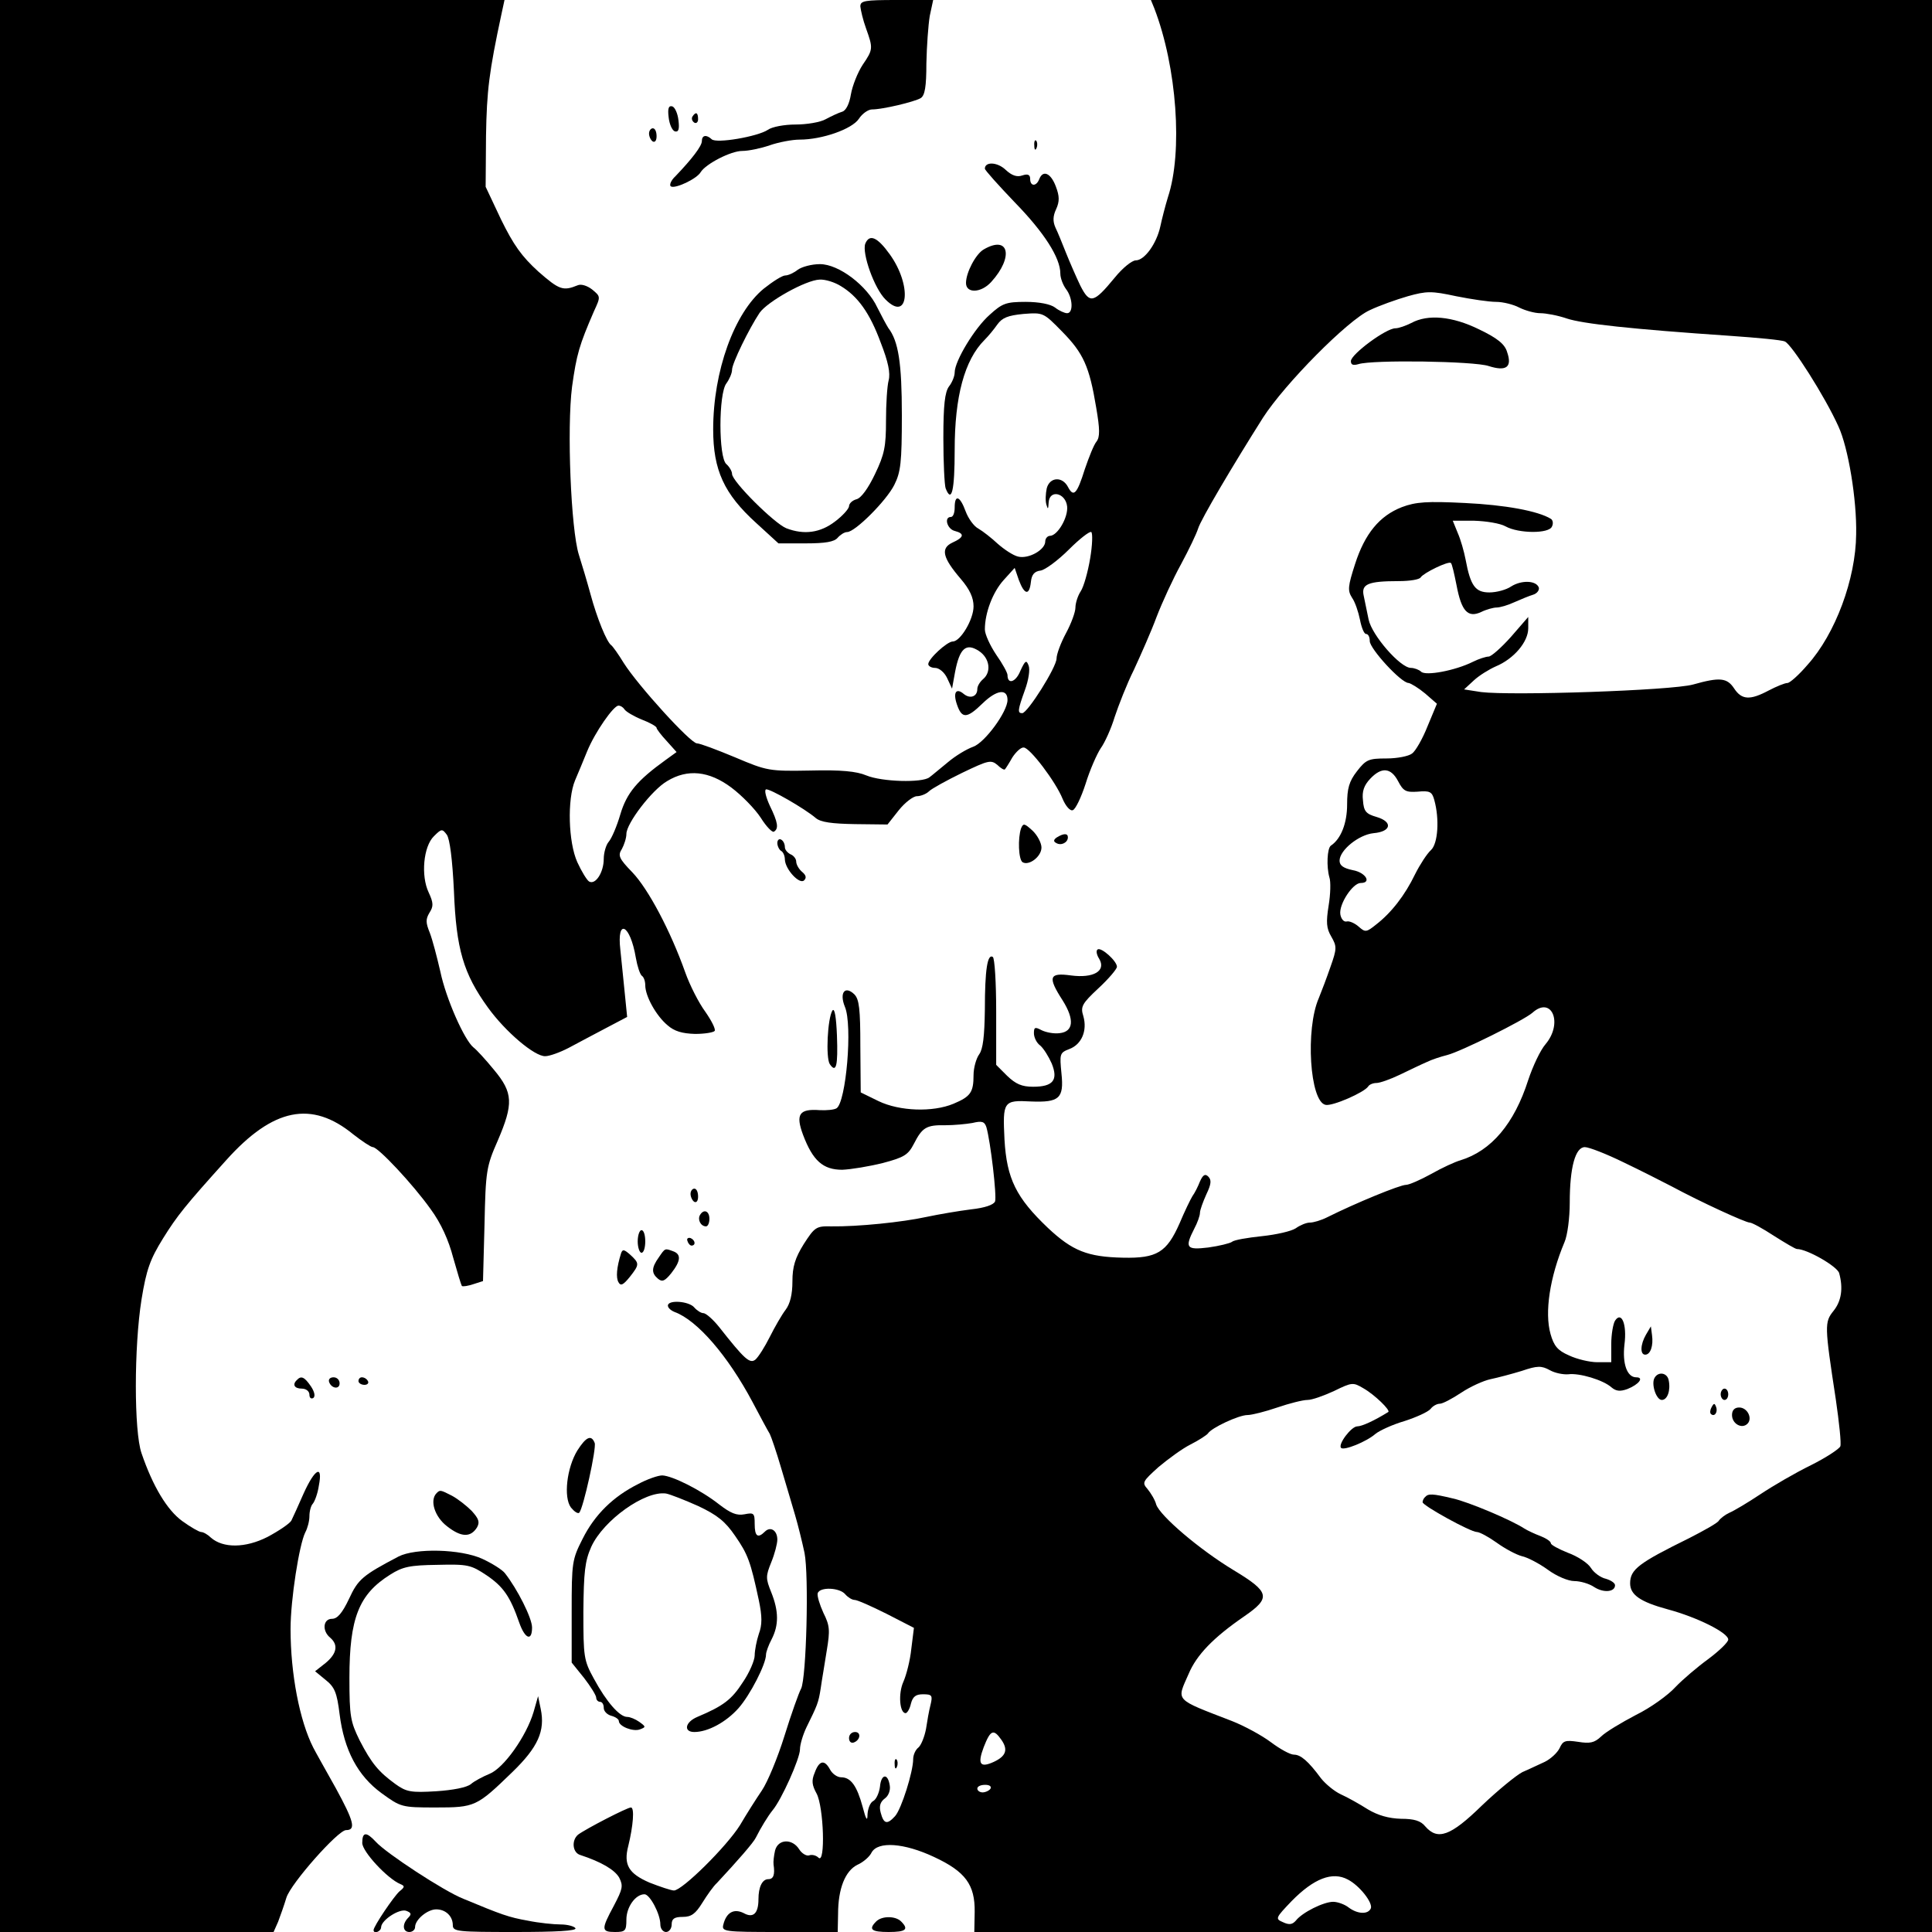
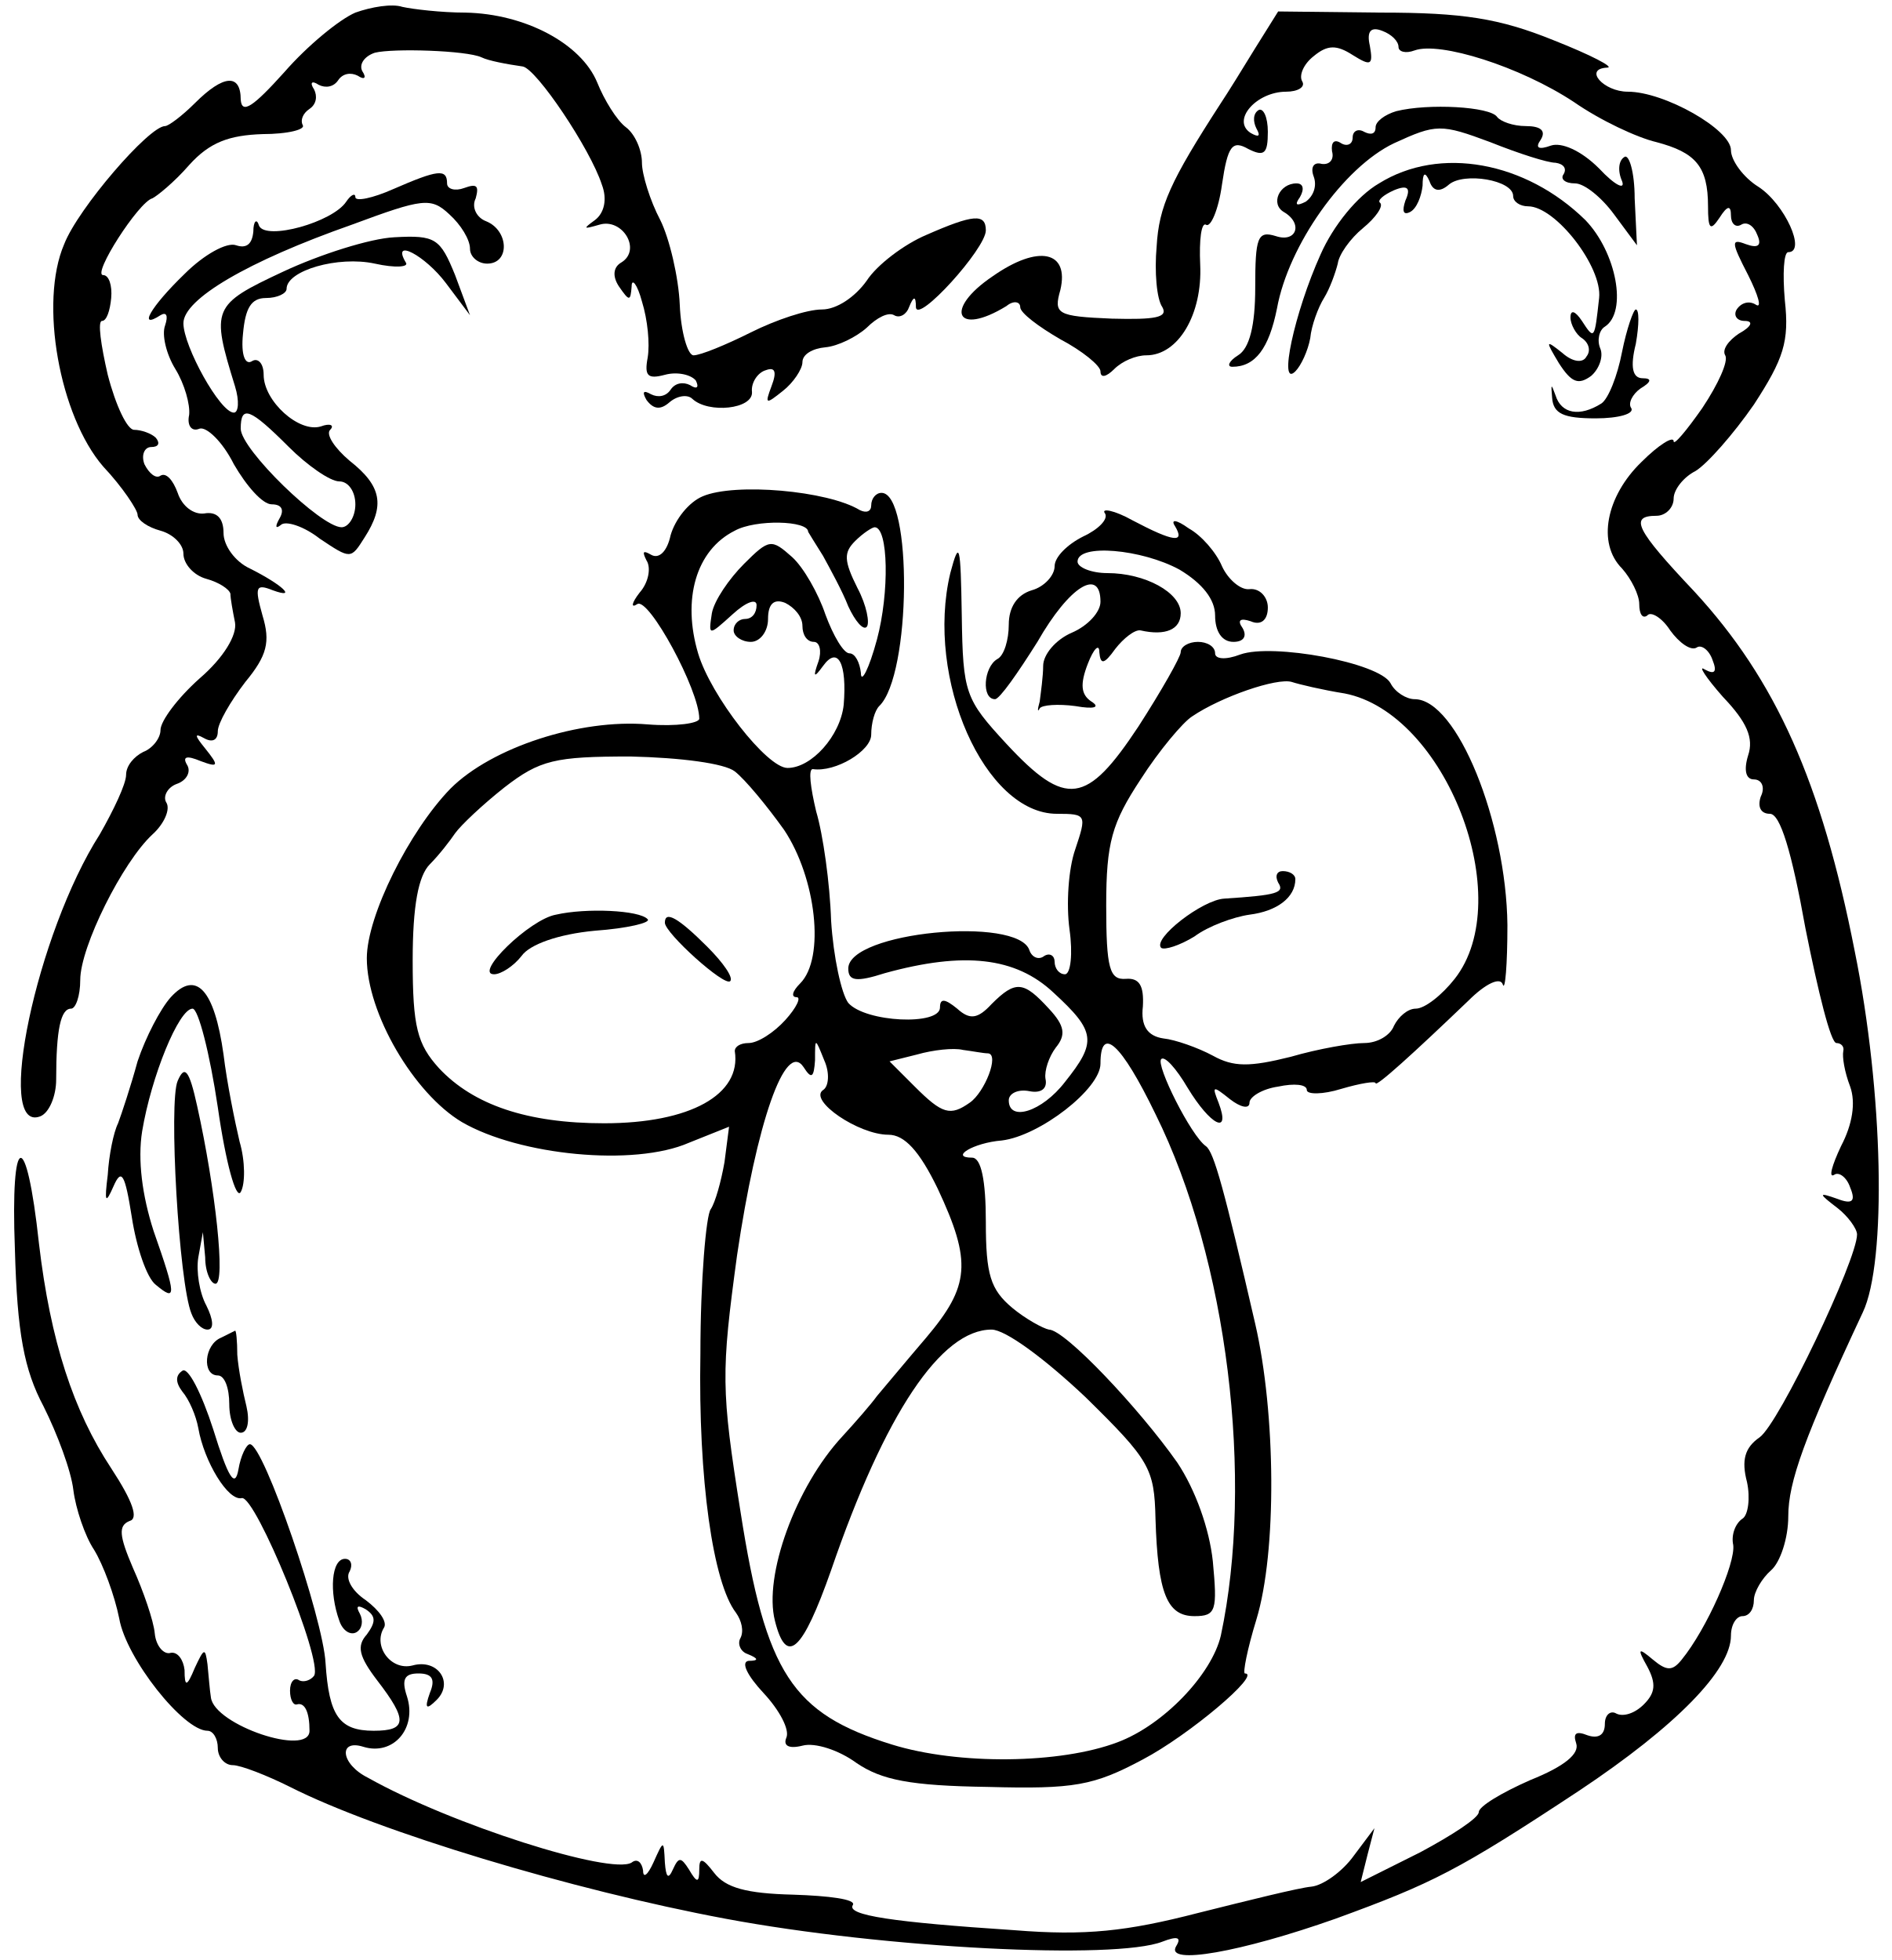
- <svg xmlns="http://www.w3.org/2000/svg" version="1.0" width="512pt" height="512pt" viewBox="0 0 512 512" preserveAspectRatio="xMidYMid meet">
-   <g transform="translate(0,512) scale(0.1,-0.1)" fill="#000000" stroke="none">
-     <path d="M0 2560 l0 -2560 363 0 362 0 12 27 c6 16 16 44 22 64 12 38 137 179 158 179 27 0 21 23 -27 111 -28 50 -55 98 -60 108 -36 71 -60 195 -60 314 0 78 23 224 39 256 6 11 11 30 11 43 0 13 4 28 9 33 5 6 13 27 16 48 11 56 -10 46 -40 -20 -14 -32 -29 -65 -33 -73 -5 -8 -33 -27 -63 -43 -59 -30 -118 -30 -150 -2 -8 8 -20 15 -26 15 -5 0 -28 13 -50 29 -40 29 -78 92 -108 180 -20 58 -20 281 0 407 13 80 23 107 57 162 38 61 59 87 168 208 124 138 226 158 336 68 23 -18 47 -34 52 -34 14 0 106 -98 153 -164 28 -38 48 -83 60 -129 11 -39 21 -72 23 -75 3 -2 16 0 31 5 l25 8 4 150 c3 142 5 154 35 222 42 98 41 127 -10 188 -22 27 -47 54 -54 59 -24 19 -73 129 -88 201 -9 39 -21 85 -28 103 -11 27 -11 36 -1 53 11 17 11 26 -2 54 -21 44 -14 122 14 149 20 20 22 20 34 4 8 -11 15 -66 19 -150 6 -153 25 -218 90 -308 47 -65 124 -130 152 -129 11 0 39 10 62 22 23 12 67 36 98 52 l57 30 -6 60 c-3 33 -9 86 -12 118 -10 85 26 68 41 -21 4 -23 11 -44 16 -48 5 -3 9 -14 9 -25 0 -29 29 -81 59 -106 18 -16 39 -22 73 -23 26 0 49 4 52 8 3 5 -9 28 -25 51 -17 23 -41 70 -53 104 -39 110 -98 221 -140 265 -36 37 -39 45 -28 62 6 11 12 29 12 40 0 28 68 117 108 140 54 33 111 27 170 -17 28 -21 63 -57 78 -80 15 -24 31 -40 35 -37 13 8 11 24 -11 69 -10 22 -15 41 -10 43 9 3 103 -51 132 -76 13 -11 43 -15 104 -16 l86 -1 30 38 c16 20 38 37 48 37 10 0 25 6 32 13 7 7 47 29 88 49 69 33 76 35 93 21 9 -9 18 -14 20 -12 2 2 11 16 20 32 10 15 23 27 30 26 16 0 85 -91 103 -136 8 -19 20 -33 27 -30 7 2 22 33 34 70 11 36 30 79 40 94 11 15 28 53 37 83 10 30 32 87 51 125 18 39 46 102 60 140 15 39 44 102 65 140 21 39 41 81 45 94 7 24 93 169 172 294 58 90 225 259 283 285 25 12 70 28 101 37 50 14 63 14 128 0 40 -8 87 -15 106 -15 18 0 46 -7 61 -15 16 -8 41 -15 56 -15 15 0 47 -6 70 -14 42 -14 169 -28 433 -46 72 -5 137 -11 145 -15 18 -7 107 -147 142 -225 26 -56 49 -194 47 -286 -1 -118 -55 -264 -129 -346 -23 -27 -47 -48 -53 -48 -7 0 -29 -9 -50 -20 -49 -26 -71 -25 -91 5 -19 29 -38 31 -109 11 -57 -16 -482 -30 -562 -20 l-45 7 26 24 c14 13 40 29 58 37 48 20 86 65 86 101 l0 30 -46 -53 c-25 -28 -52 -52 -59 -52 -7 0 -26 -6 -42 -14 -46 -23 -125 -38 -137 -26 -5 5 -18 10 -27 10 -28 0 -103 86 -112 128 -4 20 -10 49 -13 63 -7 31 11 39 93 39 28 0 55 4 58 10 8 12 74 44 80 38 3 -2 9 -29 15 -59 13 -69 30 -87 65 -71 14 7 33 12 41 12 9 0 30 6 47 14 18 8 40 17 50 20 10 3 17 12 15 19 -7 19 -46 20 -73 3 -13 -9 -39 -16 -58 -16 -37 0 -50 17 -63 87 -4 21 -13 53 -21 71 l-13 32 57 0 c32 -1 69 -7 83 -15 34 -19 116 -20 123 0 4 8 2 17 -3 20 -34 21 -122 37 -228 42 -100 5 -130 3 -167 -11 -59 -23 -98 -70 -124 -151 -19 -59 -20 -70 -8 -89 8 -11 17 -38 21 -58 4 -21 11 -38 16 -38 6 0 10 -8 10 -19 0 -20 83 -111 103 -111 6 -1 26 -13 44 -28 l31 -27 -25 -60 c-13 -33 -32 -66 -41 -72 -9 -7 -39 -13 -68 -13 -47 0 -54 -3 -78 -34 -21 -27 -26 -46 -26 -88 0 -49 -16 -91 -43 -109 -10 -7 -12 -56 -4 -84 4 -11 3 -45 -2 -75 -7 -44 -6 -60 7 -82 15 -26 15 -32 -2 -80 -10 -29 -24 -66 -31 -83 -36 -82 -24 -275 18 -283 18 -4 103 33 113 49 3 5 13 9 22 9 9 0 37 10 62 22 25 12 56 27 70 33 14 7 39 15 55 19 36 9 203 92 226 112 51 46 82 -27 35 -83 -14 -16 -34 -59 -46 -95 -37 -116 -98 -188 -180 -213 -14 -4 -49 -20 -77 -36 -29 -16 -59 -29 -67 -29 -16 0 -133 -48 -209 -86 -16 -8 -36 -14 -46 -14 -9 0 -26 -7 -37 -15 -12 -8 -52 -17 -90 -21 -38 -4 -74 -10 -79 -15 -6 -4 -34 -11 -63 -15 -58 -7 -63 -1 -37 50 8 15 15 34 15 42 0 7 8 29 17 49 13 27 14 38 5 47 -8 8 -14 5 -22 -13 -5 -13 -14 -31 -20 -39 -5 -8 -21 -41 -34 -72 -34 -77 -60 -93 -150 -91 -94 2 -134 18 -199 79 -84 80 -109 130 -115 234 -5 101 -3 105 70 101 75 -3 88 8 81 74 -5 52 -5 55 21 65 32 12 48 48 37 87 -8 25 -4 33 40 74 27 25 49 51 49 57 0 15 -41 52 -51 46 -5 -3 -3 -14 4 -25 19 -32 -15 -52 -75 -44 -58 8 -62 -4 -22 -66 32 -51 29 -83 -8 -87 -15 -2 -36 2 -48 8 -17 9 -20 8 -20 -8 0 -11 7 -26 17 -33 9 -8 22 -29 30 -47 18 -44 4 -62 -49 -62 -30 0 -46 7 -69 29 l-29 29 0 141 c0 77 -4 142 -9 145 -14 9 -21 -33 -21 -139 -1 -72 -5 -105 -15 -119 -8 -11 -15 -36 -15 -55 0 -46 -8 -57 -53 -76 -55 -23 -143 -20 -199 7 l-47 23 -1 122 c0 99 -3 125 -16 138 -25 24 -40 4 -25 -33 21 -49 3 -253 -22 -269 -6 -4 -26 -6 -45 -5 -54 4 -64 -11 -44 -65 26 -69 53 -93 104 -93 24 1 72 9 108 18 57 15 67 22 82 51 22 43 33 50 83 49 23 0 55 3 72 6 25 6 32 4 37 -11 11 -38 28 -183 23 -197 -4 -9 -27 -17 -64 -21 -32 -4 -85 -13 -118 -20 -64 -14 -182 -26 -252 -25 -40 1 -44 -2 -73 -47 -23 -37 -30 -60 -30 -99 0 -34 -6 -59 -18 -75 -10 -13 -29 -46 -42 -72 -13 -26 -30 -53 -38 -60 -15 -12 -29 1 -96 86 -16 20 -35 37 -42 37 -6 0 -17 7 -24 15 -14 17 -70 21 -70 5 0 -6 8 -13 18 -17 60 -22 141 -116 206 -238 20 -38 41 -77 46 -85 4 -8 18 -49 30 -90 12 -41 29 -97 37 -125 8 -27 19 -72 25 -100 12 -60 5 -332 -9 -360 -6 -11 -26 -67 -44 -125 -18 -58 -45 -123 -60 -145 -15 -22 -41 -63 -58 -92 -35 -56 -153 -173 -175 -173 -7 0 -37 10 -65 21 -55 24 -69 47 -56 97 13 53 17 102 7 102 -10 0 -120 -57 -140 -72 -18 -15 -15 -48 6 -54 55 -18 91 -39 103 -60 11 -22 9 -30 -14 -74 -34 -63 -34 -70 3 -70 27 0 30 3 30 33 0 33 24 67 48 67 14 0 42 -52 42 -80 0 -11 7 -20 15 -20 8 0 15 9 15 20 0 15 7 20 29 20 23 0 34 8 52 37 13 21 30 45 39 53 54 58 97 107 103 120 13 26 32 57 44 72 24 28 73 138 73 162 0 13 8 39 17 58 29 59 32 65 38 104 3 22 11 67 16 100 9 54 8 66 -9 100 -10 22 -17 45 -15 52 6 17 58 15 73 -3 7 -8 18 -15 25 -15 7 0 45 -17 85 -37 l72 -37 -7 -56 c-3 -30 -13 -69 -21 -87 -14 -31 -10 -83 6 -83 4 0 11 11 14 25 5 19 13 25 32 25 24 0 26 -3 20 -28 -4 -15 -9 -44 -12 -64 -4 -21 -13 -43 -20 -49 -8 -6 -14 -20 -14 -31 0 -33 -31 -132 -48 -151 -21 -23 -30 -21 -38 9 -5 18 -1 29 11 38 10 7 15 22 13 34 -5 34 -23 31 -26 -3 -2 -16 -10 -34 -18 -38 -8 -4 -14 -20 -15 -35 0 -20 -4 -15 -13 20 -15 55 -31 78 -57 78 -10 0 -23 9 -29 20 -15 28 -29 25 -41 -8 -9 -21 -7 -33 5 -55 19 -35 24 -189 5 -170 -6 6 -17 9 -25 6 -7 -2 -19 5 -26 16 -18 29 -56 28 -64 -3 -3 -13 -5 -30 -4 -37 4 -27 0 -39 -14 -39 -16 0 -26 -21 -26 -53 0 -38 -14 -51 -39 -37 -26 13 -46 2 -54 -30 -5 -19 1 -20 149 -20 l154 0 1 48 c0 67 19 114 51 130 16 7 33 22 38 33 17 30 86 25 165 -12 84 -39 109 -74 108 -146 l-1 -53 1269 0 1269 0 0 2560 0 2560 -1035 0 -1035 0 9 -22 c60 -156 76 -381 36 -501 -7 -23 -16 -58 -20 -77 -10 -46 -42 -90 -65 -90 -10 0 -35 -20 -56 -46 -56 -68 -66 -70 -91 -21 -11 23 -28 62 -38 87 -10 25 -22 55 -28 67 -7 16 -7 30 2 49 9 20 9 34 -1 60 -13 35 -34 45 -44 19 -8 -20 -24 -19 -24 1 0 11 -6 14 -21 9 -14 -5 -28 0 -44 15 -22 21 -55 22 -55 3 0 -4 36 -44 79 -89 78 -80 121 -147 121 -189 0 -12 7 -30 15 -41 18 -23 20 -64 3 -64 -7 0 -22 7 -32 15 -12 9 -42 15 -78 15 -52 0 -62 -4 -95 -34 -40 -35 -93 -123 -93 -153 0 -10 -7 -27 -15 -37 -11 -15 -15 -49 -15 -137 0 -65 3 -124 6 -133 16 -41 24 -6 24 102 0 141 26 238 79 291 10 10 25 28 34 41 13 18 28 24 69 28 53 4 53 4 103 -47 56 -57 72 -92 90 -201 10 -58 10 -78 1 -90 -7 -8 -20 -41 -31 -73 -21 -67 -30 -76 -45 -47 -15 28 -48 26 -56 -4 -3 -14 -4 -33 -1 -43 4 -14 5 -13 6 5 2 36 45 26 49 -10 3 -29 -25 -77 -45 -78 -7 0 -13 -7 -13 -15 0 -22 -44 -47 -72 -40 -13 3 -37 19 -54 34 -16 15 -39 33 -51 40 -12 6 -27 27 -34 46 -15 41 -29 46 -29 10 0 -14 -4 -25 -10 -25 -19 0 -10 -32 10 -37 27 -7 25 -17 -6 -31 -32 -15 -26 -40 22 -96 24 -28 34 -50 34 -73 0 -35 -35 -93 -55 -93 -15 0 -65 -46 -65 -60 0 -5 8 -10 18 -10 11 0 25 -12 32 -27 l13 -28 8 44 c12 63 29 78 63 56 29 -19 34 -56 11 -75 -8 -7 -15 -18 -15 -26 0 -20 -19 -27 -36 -13 -20 17 -29 4 -18 -28 13 -38 26 -38 68 3 37 36 66 40 66 9 0 -31 -60 -113 -91 -124 -17 -6 -47 -24 -67 -41 -21 -17 -42 -35 -49 -40 -19 -15 -126 -12 -167 5 -26 11 -67 15 -148 13 -110 -2 -115 -1 -200 35 -48 20 -93 37 -101 37 -17 0 -156 153 -194 213 -14 23 -29 44 -33 47 -12 8 -38 72 -55 135 -9 33 -23 80 -31 105 -21 67 -32 335 -18 445 12 86 19 110 58 200 18 39 18 39 -5 58 -13 10 -29 15 -38 11 -39 -16 -49 -12 -104 36 -45 41 -66 71 -99 138 l-41 87 1 135 c2 120 8 169 41 323 l8 37 -668 0 -669 0 0 -2560z m2889 1080 c-6 -36 -17 -75 -25 -87 -8 -12 -14 -32 -14 -43 0 -12 -11 -42 -25 -68 -14 -26 -25 -56 -25 -67 0 -23 -77 -145 -91 -145 -13 0 -12 8 7 61 10 27 14 55 10 65 -6 16 -9 14 -22 -14 -12 -30 -34 -37 -34 -11 0 6 -13 30 -30 54 -16 24 -30 54 -30 67 0 44 21 99 50 131 l29 32 11 -32 c15 -40 28 -42 32 -5 2 19 9 28 26 30 12 2 46 27 75 56 28 28 55 49 59 46 4 -3 3 -35 -3 -70z m-1234 -400 c4 -6 24 -18 46 -27 21 -8 39 -18 39 -22 0 -3 12 -19 27 -35 l26 -29 -29 -21 c-75 -54 -103 -87 -120 -144 -9 -31 -23 -64 -31 -73 -7 -8 -13 -29 -13 -45 0 -36 -22 -70 -39 -60 -6 4 -20 27 -31 51 -24 53 -27 167 -6 217 8 18 22 53 32 77 21 51 70 121 83 121 6 0 13 -5 16 -10z m2050 -190 c14 -27 21 -30 52 -28 32 3 38 0 44 -22 14 -50 10 -116 -9 -133 -10 -9 -29 -38 -42 -64 -27 -56 -63 -102 -103 -133 -26 -21 -29 -21 -46 -6 -10 9 -25 16 -32 14 -8 -2 -15 7 -17 19 -4 27 33 83 54 83 30 0 13 28 -21 34 -24 5 -35 12 -35 25 0 28 51 69 90 73 47 4 52 30 8 43 -28 8 -34 15 -36 44 -3 24 3 40 19 57 30 32 55 30 74 -6z m597 -1010 c46 -22 103 -51 128 -64 78 -42 196 -96 207 -96 6 0 35 -16 64 -35 30 -19 57 -35 61 -35 27 0 107 -46 112 -64 11 -40 6 -74 -15 -100 -24 -30 -24 -38 6 -234 9 -62 15 -118 12 -125 -3 -7 -38 -30 -78 -50 -41 -20 -101 -55 -134 -77 -33 -22 -70 -44 -82 -49 -11 -5 -24 -15 -28 -21 -3 -6 -39 -26 -78 -46 -134 -66 -157 -83 -157 -120 0 -30 26 -49 100 -69 78 -21 160 -62 160 -80 0 -7 -24 -30 -52 -51 -29 -21 -69 -55 -88 -75 -19 -21 -66 -55 -105 -74 -38 -20 -80 -45 -92 -57 -18 -17 -30 -19 -61 -14 -34 5 -40 3 -49 -17 -6 -12 -23 -28 -39 -36 -16 -7 -42 -20 -59 -27 -16 -8 -65 -48 -108 -89 -83 -81 -117 -93 -150 -55 -12 15 -30 20 -64 20 -33 1 -61 9 -88 25 -22 14 -54 32 -72 40 -17 8 -40 27 -52 42 -34 46 -54 63 -72 63 -10 0 -37 15 -61 33 -24 18 -70 43 -103 56 -155 60 -147 52 -115 125 21 50 65 96 148 153 71 49 67 64 -29 122 -91 55 -195 144 -205 174 -3 12 -14 30 -23 41 -15 17 -13 20 29 58 25 21 63 49 85 60 22 11 43 25 46 29 9 15 82 49 105 49 11 0 47 9 79 20 32 11 68 20 80 20 12 0 43 11 71 24 47 23 50 23 77 7 30 -17 73 -59 66 -63 -37 -23 -70 -38 -82 -38 -16 0 -52 -48 -43 -57 7 -8 67 16 91 37 11 9 46 25 77 34 31 10 62 24 69 32 6 8 17 14 25 14 7 0 32 13 56 29 24 16 59 32 78 36 19 4 57 14 83 22 41 14 52 14 74 2 14 -8 36 -12 49 -11 29 4 93 -15 115 -35 12 -10 23 -11 42 -4 30 12 45 31 23 31 -24 0 -37 36 -31 87 7 54 -8 89 -25 63 -5 -8 -10 -36 -10 -62 l0 -48 -37 0 c-20 0 -54 8 -75 18 -30 13 -40 25 -49 57 -16 57 -2 150 37 243 8 18 14 65 14 105 0 94 15 147 40 147 11 0 57 -18 102 -40z m-1648 -1531 c18 -26 12 -43 -20 -58 -37 -17 -44 -6 -27 39 18 46 26 49 47 19z m-29 -129 c-3 -5 -13 -10 -21 -10 -8 0 -14 5 -14 10 0 6 9 10 21 10 11 0 17 -4 14 -10z m947 -241 c31 -16 66 -61 61 -76 -7 -17 -35 -16 -59 2 -10 8 -29 15 -41 15 -25 0 -82 -28 -99 -50 -9 -10 -17 -12 -34 -4 -21 9 -20 11 23 56 59 60 108 79 149 57z" />
-     <path d="M4362 1583 c-15 -26 -16 -53 -2 -53 14 0 22 24 18 52 l-3 23 -13 -22z" />
-     <path d="M4385 1469 c-10 -16 4 -59 19 -59 15 0 24 26 18 53 -4 19 -27 23 -37 6z" />
-     <path d="M4560 1425 c0 -8 5 -15 10 -15 6 0 10 7 10 15 0 8 -4 15 -10 15 -5 0 -10 -7 -10 -15z" />
-     <path d="M4536 1391 c-4 -7 -5 -15 -2 -18 9 -9 19 4 14 18 -4 11 -6 11 -12 0z" />
-     <path d="M4590 1370 c0 -23 26 -38 41 -23 14 14 0 43 -22 43 -12 0 -19 -7 -19 -20z" />
-     <path d="M3777 1153 c-4 -3 -7 -10 -7 -14 0 -9 127 -79 144 -79 7 0 31 -13 52 -28 22 -16 52 -32 67 -36 15 -3 47 -20 69 -36 23 -17 54 -30 70 -30 16 0 40 -7 53 -16 25 -16 55 -13 55 5 0 6 -11 13 -24 17 -14 3 -32 16 -40 29 -8 13 -36 31 -61 40 -25 10 -45 21 -45 25 0 5 -12 13 -27 19 -16 6 -35 15 -43 20 -35 23 -149 71 -190 80 -54 13 -65 13 -73 4z" />
-     <path d="M2280 5103 c1 -10 7 -36 15 -58 19 -53 19 -56 -9 -97 -13 -20 -27 -55 -31 -78 -4 -25 -13 -43 -23 -46 -10 -3 -29 -12 -44 -20 -14 -8 -50 -14 -80 -14 -29 0 -62 -6 -73 -14 -27 -18 -137 -37 -149 -25 -14 13 -26 11 -26 -5 0 -13 -26 -47 -70 -93 -12 -11 -17 -24 -12 -27 11 -7 69 20 79 38 14 22 80 56 110 56 17 0 50 7 73 15 23 8 59 15 79 15 60 0 139 28 157 55 9 14 25 25 35 25 28 0 112 20 129 30 11 7 15 30 15 92 1 46 5 102 9 126 l9 42 -97 0 c-85 0 -96 -2 -96 -17z" />
-     <path d="M1772 4809 c2 -18 9 -34 16 -37 10 -3 13 5 10 29 -2 18 -9 34 -16 37 -10 3 -13 -5 -10 -29z" />
-     <path d="M1835 4811 c-3 -5 -1 -12 5 -16 5 -3 10 1 10 9 0 18 -6 21 -15 7z" />
-     <path d="M1720 4766 c0 -8 5 -18 10 -21 6 -3 10 3 10 14 0 12 -4 21 -10 21 -5 0 -10 -6 -10 -14z" />
-     <path d="M2741 4734 c0 -11 3 -14 6 -6 3 7 2 16 -1 19 -3 4 -6 -2 -5 -13z" />
-     <path d="M2293 4474 c-9 -25 24 -119 54 -148 61 -61 70 38 11 120 -33 46 -54 55 -65 28z" />
-     <path d="M2607 4459 c-21 -12 -47 -61 -47 -89 0 -28 40 -27 67 3 60 66 47 125 -20 86z" />
-     <path d="M2114 4405 c-10 -8 -25 -15 -33 -15 -8 0 -33 -16 -57 -35 -78 -64 -134 -218 -134 -373 0 -108 29 -171 114 -248 l59 -54 72 0 c52 0 76 4 85 15 7 8 18 15 25 15 21 0 104 83 125 125 17 34 20 59 20 185 0 138 -9 196 -36 231 -5 8 -18 32 -29 54 -27 58 -102 115 -152 115 -22 0 -48 -7 -59 -15z m114 -43 c45 -27 77 -71 106 -150 20 -51 26 -81 21 -100 -4 -15 -7 -63 -7 -107 0 -68 -4 -89 -29 -141 -18 -38 -37 -64 -49 -67 -11 -3 -20 -11 -20 -19 -1 -7 -17 -25 -37 -40 -39 -30 -82 -36 -129 -18 -31 12 -144 124 -144 144 0 7 -7 19 -15 26 -21 17 -21 187 0 214 8 11 15 27 15 36 0 17 45 109 73 151 21 30 123 87 159 88 15 1 40 -7 56 -17z" />
-     <path d="M3740 4264 c-14 -7 -33 -14 -42 -14 -25 0 -118 -69 -118 -87 0 -10 6 -12 20 -8 37 12 307 8 345 -5 47 -15 63 -3 49 37 -6 21 -26 37 -74 60 -71 35 -136 41 -180 17z" />
-     <path d="M2706 2925 c-9 -26 -7 -83 4 -90 17 -10 50 15 50 39 0 12 -11 33 -24 45 -21 19 -24 20 -30 6z" />
-     <path d="M2801 2901 c-9 -6 -10 -11 -2 -15 13 -8 31 1 31 15 0 11 -11 11 -29 0z" />
-     <path d="M2060 2886 c0 -8 5 -18 10 -21 6 -3 10 -14 10 -23 1 -26 39 -67 51 -55 7 7 5 14 -6 23 -8 7 -15 19 -15 27 0 7 -7 16 -15 19 -8 4 -15 12 -15 19 0 8 -4 17 -10 20 -5 3 -10 -1 -10 -9z" />
-     <path d="M2206 2442 c-13 -21 -18 -125 -7 -142 17 -25 22 -5 19 76 -2 48 -6 74 -12 66z" />
-     <path d="M1830 1956 c0 -8 5 -18 10 -21 6 -3 10 3 10 14 0 12 -4 21 -10 21 -5 0 -10 -6 -10 -14z" />
-     <path d="M1855 1900 c-7 -12 2 -30 16 -30 5 0 9 9 9 20 0 21 -15 27 -25 10z" />
-     <path d="M1690 1830 c0 -16 5 -30 10 -30 6 0 10 14 10 30 0 17 -4 30 -10 30 -5 0 -10 -13 -10 -30z" />
-     <path d="M1822 1831 c2 -7 7 -12 11 -12 12 1 9 15 -3 20 -7 2 -11 -2 -8 -8z" />
-     <path d="M1646 1799 c-12 -38 -14 -65 -7 -77 6 -11 13 -7 30 14 26 33 26 36 1 59 -16 14 -20 15 -24 4z" />
-     <path d="M1746 1788 c-20 -28 -20 -42 -2 -57 11 -9 18 -6 35 15 25 32 27 50 5 58 -22 8 -21 9 -38 -16z" />
-     <path d="M787 1463 c-13 -12 -7 -23 13 -23 11 0 20 -7 20 -16 0 -8 4 -12 10 -9 6 4 4 16 -6 31 -17 25 -26 29 -37 17z" />
-     <path d="M872 1458 c6 -18 28 -21 28 -4 0 9 -7 16 -16 16 -9 0 -14 -5 -12 -12z" />
-     <path d="M950 1460 c0 -5 7 -10 16 -10 8 0 12 5 9 10 -3 6 -10 10 -16 10 -5 0 -9 -4 -9 -10z" />
-     <path d="M1530 1276 c-28 -46 -37 -124 -17 -151 9 -11 18 -17 22 -14 11 12 46 171 41 185 -9 23 -23 16 -46 -20z" />
-     <path d="M1691 1187 c-66 -33 -115 -81 -147 -145 -28 -55 -29 -63 -29 -192 l0 -136 33 -41 c17 -22 32 -46 32 -52 0 -6 5 -11 10 -11 6 0 10 -7 10 -16 0 -9 9 -18 20 -21 11 -3 20 -9 20 -14 0 -14 38 -29 56 -22 16 6 16 7 -2 20 -10 7 -24 13 -32 13 -20 0 -55 40 -88 101 -27 49 -28 58 -28 178 1 105 4 134 21 172 32 70 142 149 198 141 11 -2 49 -17 85 -33 51 -24 72 -41 98 -79 34 -49 41 -68 63 -171 9 -43 9 -65 0 -89 -6 -18 -11 -44 -11 -57 0 -13 -14 -46 -32 -72 -29 -45 -51 -62 -120 -91 -33 -14 -37 -40 -8 -40 36 0 84 26 117 63 31 35 73 117 73 142 0 7 7 26 15 41 19 37 19 74 -1 124 -15 37 -15 43 0 80 9 22 16 49 16 60 0 24 -18 36 -33 21 -19 -19 -27 -12 -27 20 0 29 -2 31 -27 26 -21 -4 -37 3 -67 26 -48 38 -124 76 -151 77 -11 0 -40 -10 -64 -23z" />
-     <path d="M1157 1163 c-19 -19 -5 -63 28 -88 37 -29 62 -30 79 -3 8 14 5 23 -14 44 -14 14 -37 32 -52 40 -31 16 -32 16 -41 7z" />
-     <path d="M1056 995 c-95 -50 -107 -60 -131 -112 -18 -38 -31 -53 -45 -53 -24 0 -27 -32 -5 -50 22 -19 18 -42 -12 -67 l-28 -22 28 -23 c24 -19 30 -34 37 -91 12 -95 48 -163 111 -209 51 -37 53 -38 143 -38 105 0 109 2 204 94 68 66 87 109 75 167 l-7 34 -12 -42 c-19 -64 -79 -149 -117 -164 -17 -7 -40 -19 -49 -27 -11 -9 -47 -16 -92 -19 -66 -4 -79 -2 -108 19 -44 32 -63 54 -95 116 -24 49 -27 63 -27 165 0 159 25 222 108 274 33 21 52 25 125 26 81 2 89 0 131 -28 44 -30 62 -56 86 -125 15 -43 34 -51 34 -13 0 25 -39 102 -72 144 -7 9 -34 26 -60 38 -57 26 -177 29 -222 6z" />
-     <path d="M2250 514 c0 -9 5 -14 12 -12 18 6 21 28 4 28 -9 0 -16 -7 -16 -16z" />
-     <path d="M2371 444 c0 -11 3 -14 6 -6 3 7 2 16 -1 19 -3 4 -6 -2 -5 -13z" />
-     <path d="M960 236 c0 -23 67 -95 101 -109 12 -5 12 -8 -2 -19 -15 -13 -69 -93 -69 -103 0 -11 20 -4 20 8 1 19 49 50 67 43 13 -5 14 -9 5 -18 -17 -17 -15 -38 3 -38 8 0 15 6 15 13 0 20 33 47 56 47 25 0 44 -18 44 -42 0 -17 13 -18 166 -18 107 0 163 3 159 10 -3 5 -21 10 -39 10 -18 0 -58 4 -87 10 -51 9 -70 16 -171 58 -51 20 -205 121 -232 151 -25 27 -36 27 -36 -3z" />
-     <path d="M2322 28 c-21 -21 -13 -28 33 -28 46 0 54 7 33 28 -15 15 -51 15 -66 0z" />
+ <svg xmlns="http://www.w3.org/2000/svg" version="1.0" width="165pt" height="171pt" viewBox="0 0 165 171" preserveAspectRatio="xMidYMid meet">
+   <g transform="translate(0,171) scale(0.1,-0.1)" fill="#000000" stroke="none">
+     <path d="M310 1699 c-14 -6 -42 -29 -62 -52 -27 -30 -37 -37 -38 -24 0 23 -15 22 -40 -3 -11 -11 -23 -20 -26 -20 -14 0 -76 -72 -88 -103 -22 -51 -4 -150 34 -194 17 -18 30 -38 30 -42 0 -5 9 -11 20 -14 11 -3 20 -12 20 -20 0 -9 9 -19 20 -22 11 -3 20 -9 21 -13 0 -4 2 -15 4 -25 2 -11 -10 -31 -31 -49 -19 -17 -34 -37 -34 -45 0 -7 -7 -16 -15 -19 -8 -4 -15 -12 -15 -20 0 -8 -11 -31 -23 -52 -55 -86 -92 -261 -52 -246 8 3 14 18 14 32 0 44 4 62 13 62 4 0 8 11 8 25 0 29 37 103 63 127 10 9 16 22 12 28 -3 5 1 13 9 16 9 3 13 11 9 17 -4 7 0 8 12 3 16 -6 16 -4 4 11 -9 11 -10 14 -1 9 7 -4 12 -2 12 6 0 7 11 26 24 43 19 23 22 35 15 58 -7 25 -6 28 9 22 22 -8 8 5 -20 19 -13 6 -23 20 -23 31 0 13 -6 19 -17 17 -9 -1 -19 6 -23 18 -4 11 -10 18 -15 15 -4 -3 -10 2 -14 10 -3 8 0 15 6 15 6 0 8 3 4 8 -4 4 -13 7 -19 7 -6 0 -16 21 -23 48 -6 26 -9 47 -5 47 4 0 7 9 8 20 1 11 -2 20 -7 20 -10 0 31 64 43 67 4 2 19 14 32 29 18 20 35 26 64 27 22 0 38 4 35 8 -2 4 0 10 6 14 6 4 7 11 4 17 -4 6 -2 8 4 4 6 -3 13 -2 17 4 4 6 11 7 17 4 6 -4 8 -2 4 4 -3 6 2 13 11 16 16 4 80 2 93 -4 6 -3 22 -6 36 -8 12 -2 59 -72 69 -103 5 -13 2 -25 -6 -31 -11 -8 -10 -8 4 -4 20 6 37 -22 19 -33 -7 -4 -8 -12 -2 -21 9 -13 10 -13 11 0 0 8 5 2 9 -13 5 -16 7 -37 5 -49 -3 -16 0 -19 15 -15 11 3 23 0 27 -5 3 -6 1 -8 -5 -4 -6 3 -13 2 -17 -4 -4 -6 -11 -7 -17 -4 -7 4 -8 2 -4 -5 6 -8 12 -9 20 -2 7 6 16 7 20 3 14 -13 53 -9 52 6 -1 8 5 17 12 19 8 3 10 -1 5 -14 -6 -16 -5 -16 10 -4 9 7 17 19 17 25 0 7 9 12 20 13 11 1 27 9 36 17 9 9 19 14 24 11 5 -3 11 1 13 7 4 10 6 10 6 0 1 -15 61 51 61 67 0 15 -11 14 -52 -4 -19 -8 -43 -26 -52 -40 -10 -14 -26 -25 -39 -25 -13 0 -40 -9 -62 -20 -22 -11 -44 -20 -50 -20 -5 0 -11 20 -12 44 -1 24 -9 58 -17 74 -9 17 -16 40 -16 50 0 11 -6 25 -14 31 -8 6 -19 24 -25 39 -14 34 -63 60 -115 61 -21 0 -46 3 -55 5 -9 3 -27 0 -41 -5z" />
+     <path d="M1095 1668 c-11 -18 -24 -39 -30 -48 -44 -68 -54 -90 -56 -125 -2 -22 0 -46 5 -53 5 -9 -6 -11 -44 -10 -48 2 -51 4 -45 25 8 34 -19 40 -59 12 -43 -29 -32 -53 12 -26 6 5 12 4 12 -1 0 -5 16 -17 35 -28 19 -10 35 -23 35 -28 0 -6 5 -5 12 2 7 7 19 12 28 12 28 0 49 36 47 79 -1 22 1 37 5 35 4 -3 11 13 14 35 5 34 9 39 23 31 14 -7 17 -4 17 15 0 13 -4 21 -8 19 -5 -3 -5 -10 -2 -16 4 -7 2 -8 -5 -4 -17 11 5 36 31 36 10 0 17 4 14 9 -3 5 1 15 10 22 12 10 20 10 34 1 16 -10 18 -9 15 8 -3 13 1 17 11 13 8 -3 14 -9 14 -14 0 -4 6 -6 14 -3 22 8 92 -14 139 -45 23 -16 55 -31 72 -35 34 -9 45 -21 45 -56 0 -20 2 -22 10 -10 7 11 10 11 10 2 0 -7 4 -11 9 -8 5 3 11 -1 14 -9 4 -9 1 -12 -10 -8 -13 5 -13 2 2 -27 9 -18 12 -29 7 -26 -6 4 -13 2 -17 -4 -3 -5 0 -10 7 -10 8 0 6 -5 -5 -11 -9 -6 -15 -14 -12 -19 3 -5 -6 -25 -20 -46 -14 -20 -25 -33 -25 -29 0 5 -13 -3 -28 -18 -31 -30 -39 -71 -17 -93 8 -9 15 -23 15 -31 0 -9 3 -13 7 -10 3 4 13 -2 20 -13 8 -11 18 -18 23 -15 4 3 11 -2 14 -11 4 -10 2 -13 -7 -8 -6 4 1 -7 16 -24 21 -22 27 -36 22 -51 -4 -13 -2 -21 5 -21 7 0 10 -7 6 -15 -3 -9 0 -15 8 -15 9 0 19 -33 31 -100 11 -55 22 -100 27 -100 4 0 7 -3 6 -7 -1 -5 1 -18 6 -31 5 -14 2 -33 -8 -52 -8 -17 -11 -28 -6 -25 4 3 11 -2 14 -11 5 -12 2 -15 -11 -10 -17 6 -17 5 0 -8 9 -7 17 -18 17 -23 0 -22 -68 -165 -85 -177 -13 -9 -16 -20 -11 -39 3 -14 1 -29 -4 -32 -6 -4 -10 -14 -8 -23 2 -16 -23 -73 -45 -100 -8 -10 -13 -10 -25 0 -13 11 -14 10 -5 -6 8 -15 7 -23 -3 -33 -8 -8 -18 -11 -24 -8 -5 3 -10 -1 -10 -9 0 -10 -6 -13 -15 -10 -10 4 -13 2 -10 -7 3 -9 -10 -20 -40 -32 -25 -11 -45 -23 -45 -28 0 -5 -23 -20 -51 -35 l-52 -26 6 24 6 23 -18 -24 c-10 -14 -27 -26 -37 -27 -11 -1 -55 -12 -99 -23 -62 -16 -98 -20 -160 -15 -106 7 -147 13 -141 22 3 5 -21 8 -52 9 -41 1 -59 6 -69 19 -10 13 -13 14 -13 3 0 -12 -2 -12 -9 0 -7 11 -9 11 -14 0 -4 -9 -6 -7 -7 6 -1 20 -1 20 -10 0 -5 -11 -9 -14 -9 -7 -1 7 -5 11 -10 7 -18 -11 -157 33 -230 74 -24 12 -26 34 -4 27 26 -8 47 16 38 44 -5 15 -2 20 10 20 12 0 15 -5 10 -17 -5 -14 -3 -15 6 -6 15 15 1 36 -21 30 -19 -5 -35 17 -25 33 3 5 -4 15 -16 24 -12 8 -18 19 -14 25 3 6 1 11 -4 11 -12 0 -14 -29 -5 -54 3 -9 10 -13 15 -10 5 3 6 10 3 16 -4 7 -2 8 5 4 9 -6 9 -11 1 -22 -9 -10 -7 -19 9 -40 27 -35 26 -44 -3 -44 -30 0 -39 13 -42 59 -2 39 -54 191 -66 191 -3 0 -8 -10 -10 -22 -3 -17 -9 -7 -22 35 -10 31 -22 55 -27 51 -6 -4 -6 -10 0 -18 6 -7 12 -21 14 -32 5 -29 26 -64 38 -61 12 2 71 -142 63 -155 -3 -4 -9 -6 -13 -4 -4 3 -8 -1 -8 -9 0 -8 3 -13 6 -12 7 2 11 -7 11 -23 0 -23 -83 5 -86 29 -1 6 -2 19 -3 29 -2 15 -3 14 -11 -3 -7 -17 -9 -17 -9 -2 -1 9 -6 16 -12 15 -6 -2 -13 6 -14 17 -1 11 -10 37 -19 57 -12 28 -13 37 -3 41 8 2 3 17 -16 46 -33 50 -53 111 -63 196 -11 102 -25 99 -21 -5 2 -73 8 -105 25 -137 12 -24 24 -56 26 -73 2 -16 10 -40 18 -52 8 -13 18 -40 22 -60 6 -35 56 -98 77 -98 5 0 9 -7 9 -15 0 -8 6 -15 13 -15 7 0 30 -9 50 -19 77 -39 246 -90 380 -115 139 -26 340 -36 381 -20 13 5 17 4 12 -4 -10 -17 57 -5 139 24 85 31 107 42 213 112 84 56 132 105 132 135 0 10 5 17 10 17 6 0 10 6 10 14 0 7 7 19 15 26 8 7 15 28 15 47 0 30 14 69 65 178 21 44 18 192 -7 315 -29 148 -69 237 -140 314 -51 54 -57 66 -33 66 8 0 15 7 15 15 0 8 9 19 19 24 10 6 33 32 51 58 26 40 31 55 27 91 -2 23 -1 42 3 42 16 0 -3 42 -26 57 -13 8 -24 23 -24 32 0 18 -58 51 -90 51 -21 0 -39 20 -18 21 7 0 -14 11 -47 24 -47 19 -79 24 -150 24 l-90 1 -20 -32z" />
+     <path d="M1218 1613 c-10 -3 -18 -9 -18 -14 0 -6 -4 -7 -10 -4 -5 3 -10 1 -10 -5 0 -6 -5 -8 -10 -5 -6 4 -9 1 -8 -7 2 -7 -2 -12 -9 -11 -7 2 -10 -3 -7 -11 3 -8 0 -17 -7 -22 -8 -4 -10 -3 -5 4 4 7 3 12 -3 12 -15 0 -23 -18 -11 -25 17 -10 11 -27 -7 -21 -16 5 -18 -1 -18 -45 0 -33 -5 -53 -15 -59 -8 -5 -10 -10 -5 -10 20 0 32 16 39 51 10 55 58 123 102 144 37 17 41 17 84 1 25 -10 50 -18 57 -18 7 -1 10 -5 7 -10 -3 -4 1 -8 10 -8 8 0 23 -12 34 -27 l20 -27 -2 41 c0 23 -5 39 -9 36 -5 -3 -6 -12 -2 -21 3 -8 -6 -4 -20 11 -16 16 -33 23 -42 20 -11 -4 -14 -2 -9 5 5 8 0 12 -13 12 -11 0 -22 4 -25 8 -6 9 -60 12 -88 5z" />
+     <path d="M1203 1550 c-19 -11 -40 -37 -51 -62 -23 -51 -37 -117 -22 -102 5 5 11 18 13 29 1 11 7 27 12 35 5 8 10 22 12 30 1 8 11 22 22 31 11 9 18 19 15 22 -3 2 3 7 12 11 12 5 15 2 10 -9 -3 -9 -2 -13 4 -10 6 3 10 14 11 23 0 11 2 13 6 4 3 -9 9 -10 17 -3 13 11 56 4 56 -10 0 -5 6 -9 13 -9 24 0 65 -53 62 -80 -4 -36 -4 -37 -15 -20 -6 9 -10 10 -10 3 0 -6 5 -15 10 -18 6 -4 8 -11 4 -16 -3 -6 -12 -5 -21 3 -15 12 -15 11 -3 -9 11 -17 17 -19 28 -11 7 6 11 17 8 24 -3 7 -1 16 4 19 20 13 10 65 -17 93 -52 51 -127 65 -180 32z" />
+     <path d="M343 1545 c-18 -8 -33 -11 -33 -7 0 4 -4 2 -8 -4 -12 -18 -70 -34 -76 -21 -2 7 -5 4 -5 -5 -1 -11 -6 -15 -15 -12 -8 3 -28 -8 -45 -25 -30 -29 -41 -49 -21 -36 5 3 7 0 4 -9 -3 -8 1 -25 9 -38 8 -13 13 -31 12 -40 -2 -9 2 -15 9 -12 6 2 20 -11 30 -31 11 -19 25 -35 33 -35 9 0 11 -5 7 -12 -4 -7 -4 -10 1 -6 4 4 20 -1 34 -12 27 -18 27 -18 39 1 18 28 15 45 -13 67 -13 11 -21 23 -17 27 4 4 0 6 -8 3 -19 -6 -50 22 -50 45 0 10 -5 15 -10 12 -6 -4 -10 5 -8 24 2 22 7 31 20 31 10 0 18 4 18 8 0 16 45 29 77 22 18 -4 30 -3 27 1 -13 22 17 6 35 -18 l21 -28 -13 35 c-13 32 -17 35 -53 33 -21 -1 -65 -15 -97 -30 -62 -29 -63 -32 -42 -100 4 -13 3 -23 -1 -23 -12 0 -44 58 -44 78 0 21 56 54 147 86 62 23 69 24 85 9 10 -9 18 -22 18 -30 0 -7 7 -13 15 -13 20 0 19 29 -1 37 -8 3 -13 12 -9 20 3 11 1 13 -10 9 -8 -3 -15 -1 -15 4 0 13 -8 12 -47 -5z m-91 -225 c16 -16 36 -30 44 -30 8 0 14 -9 14 -20 0 -11 -6 -20 -12 -20 -18 0 -88 68 -88 86 0 21 8 18 42 -16z" />
+     <path d="M1415 1403 c-4 -21 -12 -41 -18 -45 -19 -12 -35 -9 -40 7 -4 11 -4 10 -3 -2 1 -14 10 -18 38 -18 20 0 34 4 31 9 -3 4 1 12 8 17 10 6 10 9 2 9 -9 0 -11 10 -6 30 3 17 3 30 0 30 -2 0 -8 -17 -12 -37z" />
+     <path d="M613 1277 c-12 -5 -24 -20 -28 -34 -3 -14 -10 -21 -17 -17 -7 4 -8 3 -4 -5 4 -6 2 -19 -6 -28 -7 -9 -8 -14 -2 -10 10 6 54 -75 54 -100 0 -4 -20 -7 -45 -5 -59 5 -136 -20 -172 -56 -36 -37 -73 -111 -73 -148 0 -48 41 -118 83 -143 50 -29 150 -39 198 -18 l35 14 -4 -31 c-3 -17 -8 -35 -12 -41 -4 -5 -9 -62 -9 -126 -2 -110 11 -200 31 -226 5 -7 7 -16 4 -22 -3 -5 0 -12 6 -14 10 -4 10 -6 1 -6 -7 -1 -1 -13 13 -28 14 -15 23 -32 20 -39 -3 -7 2 -10 14 -7 11 3 32 -4 47 -15 22 -15 47 -20 115 -21 75 -2 92 1 135 24 40 21 104 75 89 75 -2 0 2 21 10 47 18 59 17 180 -1 258 -27 117 -36 150 -43 155 -13 9 -44 71 -39 76 3 3 13 -8 23 -25 20 -33 38 -42 27 -13 -6 15 -5 15 10 3 9 -7 17 -9 17 -3 0 5 11 12 25 14 14 3 25 2 25 -3 0 -4 14 -4 30 1 17 5 30 7 30 5 0 -4 33 26 81 72 15 15 28 21 30 14 2 -6 4 17 4 52 -1 90 -44 197 -81 197 -7 0 -17 6 -21 14 -10 18 -103 35 -131 25 -13 -5 -22 -4 -22 1 0 6 -7 10 -15 10 -8 0 -15 -4 -15 -9 0 -4 -17 -34 -37 -65 -45 -68 -63 -71 -115 -15 -36 39 -38 44 -39 112 -1 62 -2 67 -10 37 -22 -92 30 -210 93 -210 26 0 26 -1 16 -31 -6 -17 -8 -48 -5 -70 3 -21 1 -39 -4 -39 -5 0 -9 5 -9 11 0 5 -4 8 -9 5 -5 -4 -11 -1 -13 5 -10 30 -158 16 -158 -16 0 -11 7 -12 32 -4 69 19 114 14 147 -17 37 -34 38 -43 10 -78 -20 -26 -49 -35 -49 -16 0 6 8 10 18 8 10 -2 16 2 14 11 -1 7 3 19 9 27 9 11 8 19 -6 34 -22 24 -29 25 -50 4 -12 -13 -19 -14 -30 -4 -11 9 -15 9 -15 1 0 -16 -65 -13 -80 4 -6 8 -13 40 -15 72 -1 32 -7 75 -13 95 -5 21 -7 37 -3 37 20 -3 51 16 51 30 0 10 3 21 7 25 28 27 29 186 2 186 -5 0 -9 -5 -9 -11 0 -5 -4 -7 -10 -4 -28 17 -109 24 -137 12z m92 -31 c0 0 6 -10 13 -21 6 -11 17 -31 22 -44 6 -13 13 -21 16 -18 3 3 0 19 -8 34 -12 24 -12 31 -2 41 7 7 15 12 17 12 12 0 13 -57 2 -98 -7 -26 -14 -39 -14 -29 -1 9 -5 17 -10 17 -5 0 -14 15 -21 34 -6 18 -19 41 -29 50 -18 16 -20 16 -42 -6 -13 -13 -26 -32 -28 -43 -3 -20 -3 -20 18 -1 12 11 21 14 21 8 0 -7 -4 -12 -10 -12 -5 0 -10 -4 -10 -10 0 -5 7 -10 15 -10 8 0 15 9 15 20 0 13 5 18 15 14 8 -4 15 -12 15 -20 0 -8 4 -14 10 -14 5 0 7 -8 4 -17 -5 -14 -4 -15 4 -4 13 18 21 2 18 -34 -3 -27 -28 -55 -49 -55 -18 0 -67 63 -78 100 -14 47 -2 90 32 107 18 10 64 9 64 -1z m468 -141 c88 -17 151 -179 96 -249 -11 -14 -26 -26 -34 -26 -7 0 -15 -7 -19 -15 -3 -8 -14 -15 -26 -15 -11 0 -40 -5 -64 -12 -36 -9 -50 -9 -68 1 -13 7 -33 14 -43 15 -14 2 -20 11 -18 28 1 18 -3 25 -15 24 -14 -1 -17 9 -17 64 0 55 5 72 30 110 16 25 37 50 45 55 25 17 74 34 87 30 6 -2 27 -7 46 -10z m-532 -68 c9 -7 28 -30 43 -51 28 -42 36 -112 14 -134 -7 -7 -8 -12 -3 -12 4 0 0 -9 -10 -20 -10 -11 -24 -20 -32 -20 -7 0 -12 -3 -12 -7 6 -38 -39 -63 -114 -63 -67 0 -114 16 -144 48 -19 21 -23 36 -23 94 0 48 5 74 15 84 8 8 18 21 22 27 5 7 24 25 43 40 31 24 44 27 110 27 44 -1 82 -6 91 -13z m77 -278 c-13 -9 31 -39 57 -39 14 0 27 -14 43 -47 30 -64 28 -85 -10 -130 -18 -21 -37 -44 -43 -51 -5 -7 -19 -23 -30 -35 -41 -44 -69 -122 -59 -161 10 -40 24 -27 49 44 47 137 96 210 140 210 12 0 46 -25 82 -59 56 -55 60 -62 61 -106 2 -65 10 -85 34 -85 19 0 20 5 16 48 -3 28 -15 62 -31 86 -33 47 -98 116 -112 116 -5 1 -20 9 -32 19 -19 16 -23 29 -23 75 0 36 -4 56 -12 56 -20 0 1 13 26 15 33 4 86 45 86 67 0 34 18 18 48 -44 63 -127 86 -319 57 -455 -8 -34 -50 -78 -90 -93 -50 -19 -139 -20 -197 -2 -87 27 -110 62 -132 203 -17 107 -17 121 -3 224 17 115 42 188 58 164 7 -11 9 -9 10 6 0 20 0 20 8 0 5 -11 4 -23 -1 -26z m144 32 c10 -1 -3 -34 -16 -43 -17 -12 -24 -10 -48 14 l-22 22 24 6 c14 4 32 6 40 4 8 -1 18 -3 22 -3z" />
+     <path d="M1115 940 c6 -9 -1 -11 -47 -14 -19 -1 -63 -35 -55 -43 3 -2 16 2 29 10 12 9 34 17 48 19 24 3 40 15 40 31 0 4 -5 7 -11 7 -5 0 -7 -4 -4 -10z" />
+     <path d="M485 912 c-23 -4 -72 -52 -54 -52 6 0 17 7 24 16 7 10 32 19 64 22 28 2 49 7 46 10 -7 8 -54 10 -80 4z" />
+     <path d="M580 905 c0 -9 52 -56 57 -51 3 3 -6 16 -20 30 -25 25 -37 32 -37 21z" />
+     <path d="M964 1262 c3 -5 -6 -14 -19 -20 -14 -7 -25 -18 -25 -26 0 -8 -9 -18 -20 -21 -13 -4 -20 -15 -20 -30 0 -13 -4 -27 -10 -30 -12 -7 -14 -35 -2 -35 4 0 20 23 37 50 28 49 55 65 55 35 0 -9 -11 -21 -25 -27 -14 -6 -25 -19 -25 -29 0 -9 -2 -23 -3 -31 -2 -7 -2 -10 0 -6 2 3 16 4 31 2 17 -3 22 -1 14 4 -9 6 -10 15 -3 33 5 13 10 18 10 10 1 -11 4 -11 14 3 7 9 17 17 22 16 22 -5 35 1 35 15 0 18 -31 35 -64 35 -14 0 -26 5 -26 10 0 16 56 11 89 -7 20 -12 31 -26 31 -40 0 -14 6 -23 16 -23 9 0 12 5 8 12 -5 7 -2 9 7 6 9 -4 15 1 15 12 0 9 -7 17 -16 16 -8 -1 -19 9 -24 20 -5 12 -18 27 -29 33 -11 8 -16 8 -12 2 9 -15 -1 -14 -37 5 -16 9 -28 11 -24 6z" />
+     <path d="M149 840 c-9 -10 -22 -35 -29 -56 -6 -22 -14 -46 -17 -54 -4 -8 -8 -28 -9 -45 -3 -24 -2 -26 5 -10 7 16 10 11 16 -27 4 -26 13 -53 21 -59 18 -15 18 -10 -2 47 -10 31 -14 62 -10 87 8 48 32 107 44 107 5 0 15 -39 22 -86 7 -49 16 -81 20 -74 4 7 4 27 -1 44 -4 17 -11 51 -14 76 -8 57 -24 74 -46 50z" />
+     <path d="M155 767 c-8 -18 1 -176 12 -203 3 -8 9 -14 14 -14 6 0 5 9 -1 21 -6 11 -9 30 -7 42 l4 22 2 -22 c0 -13 5 -23 9 -23 9 0 0 83 -16 155 -7 32 -11 36 -17 22z" />
+     <path d="M193 543 c-15 -6 -17 -33 -3 -33 6 0 10 -11 10 -25 0 -14 5 -25 10 -25 6 0 8 10 5 23 -3 12 -7 32 -8 45 0 12 -1 22 -2 21 0 0 -6 -3 -12 -6z" />
  </g>
</svg>
